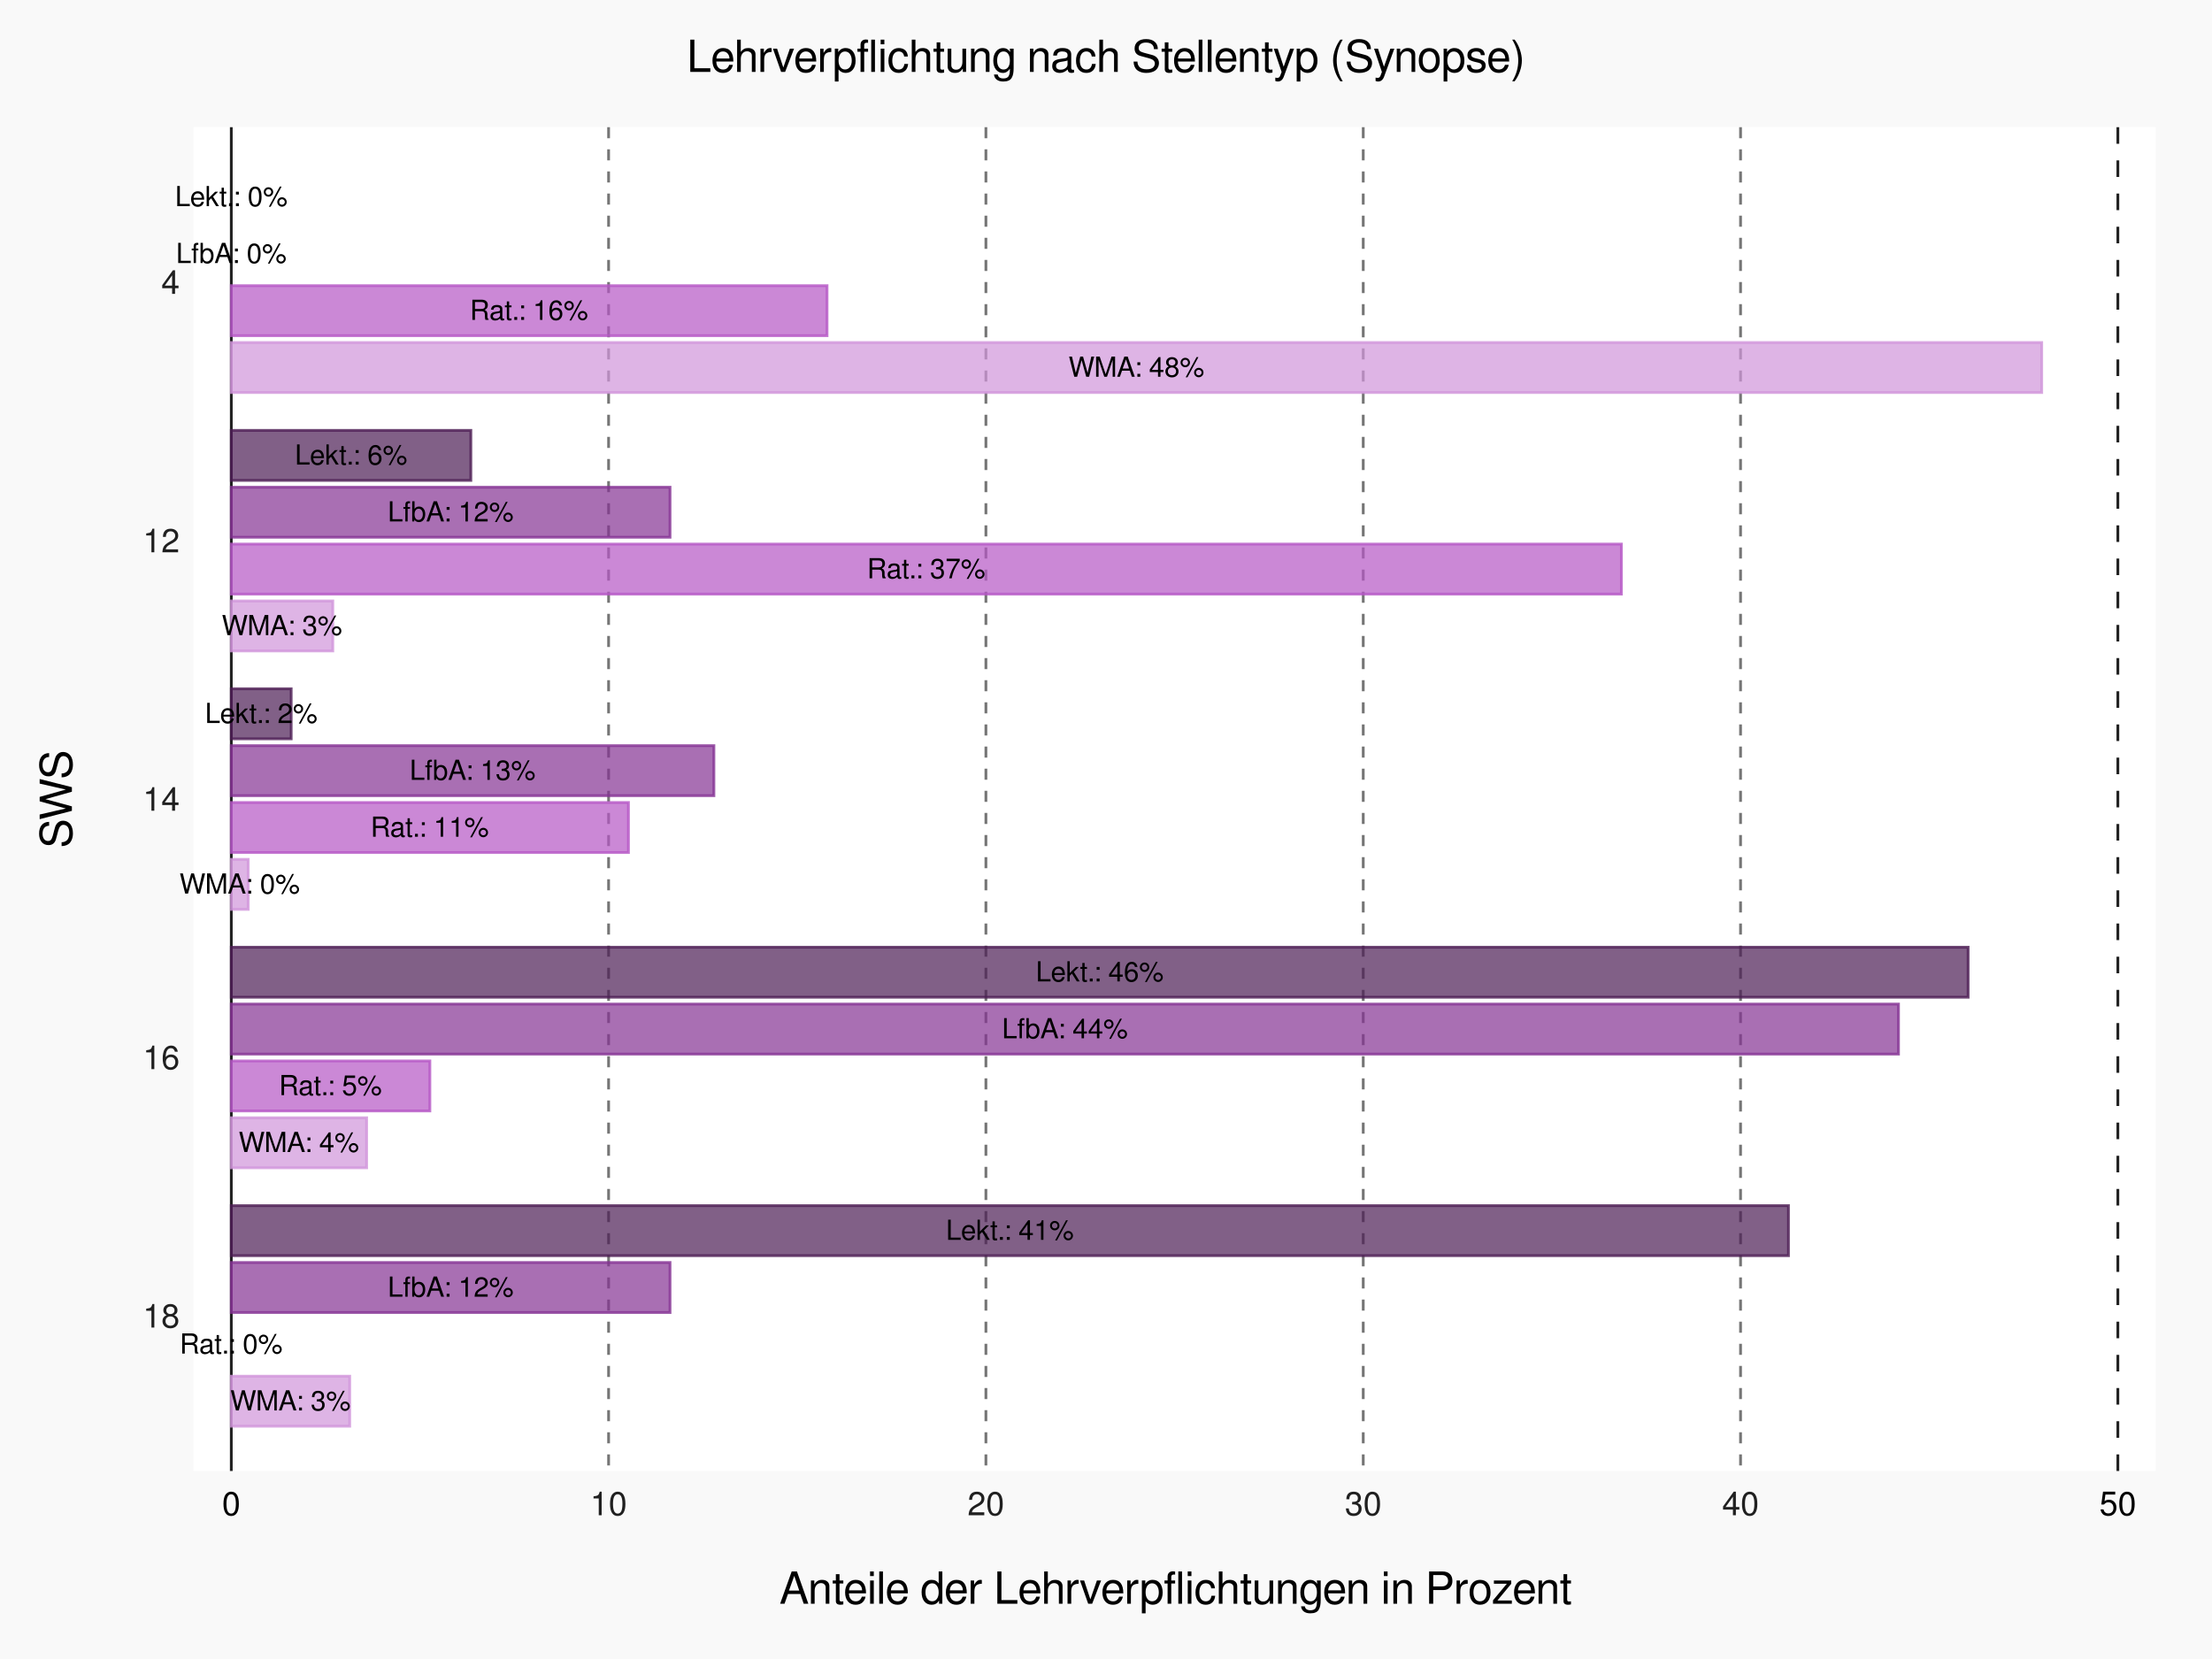
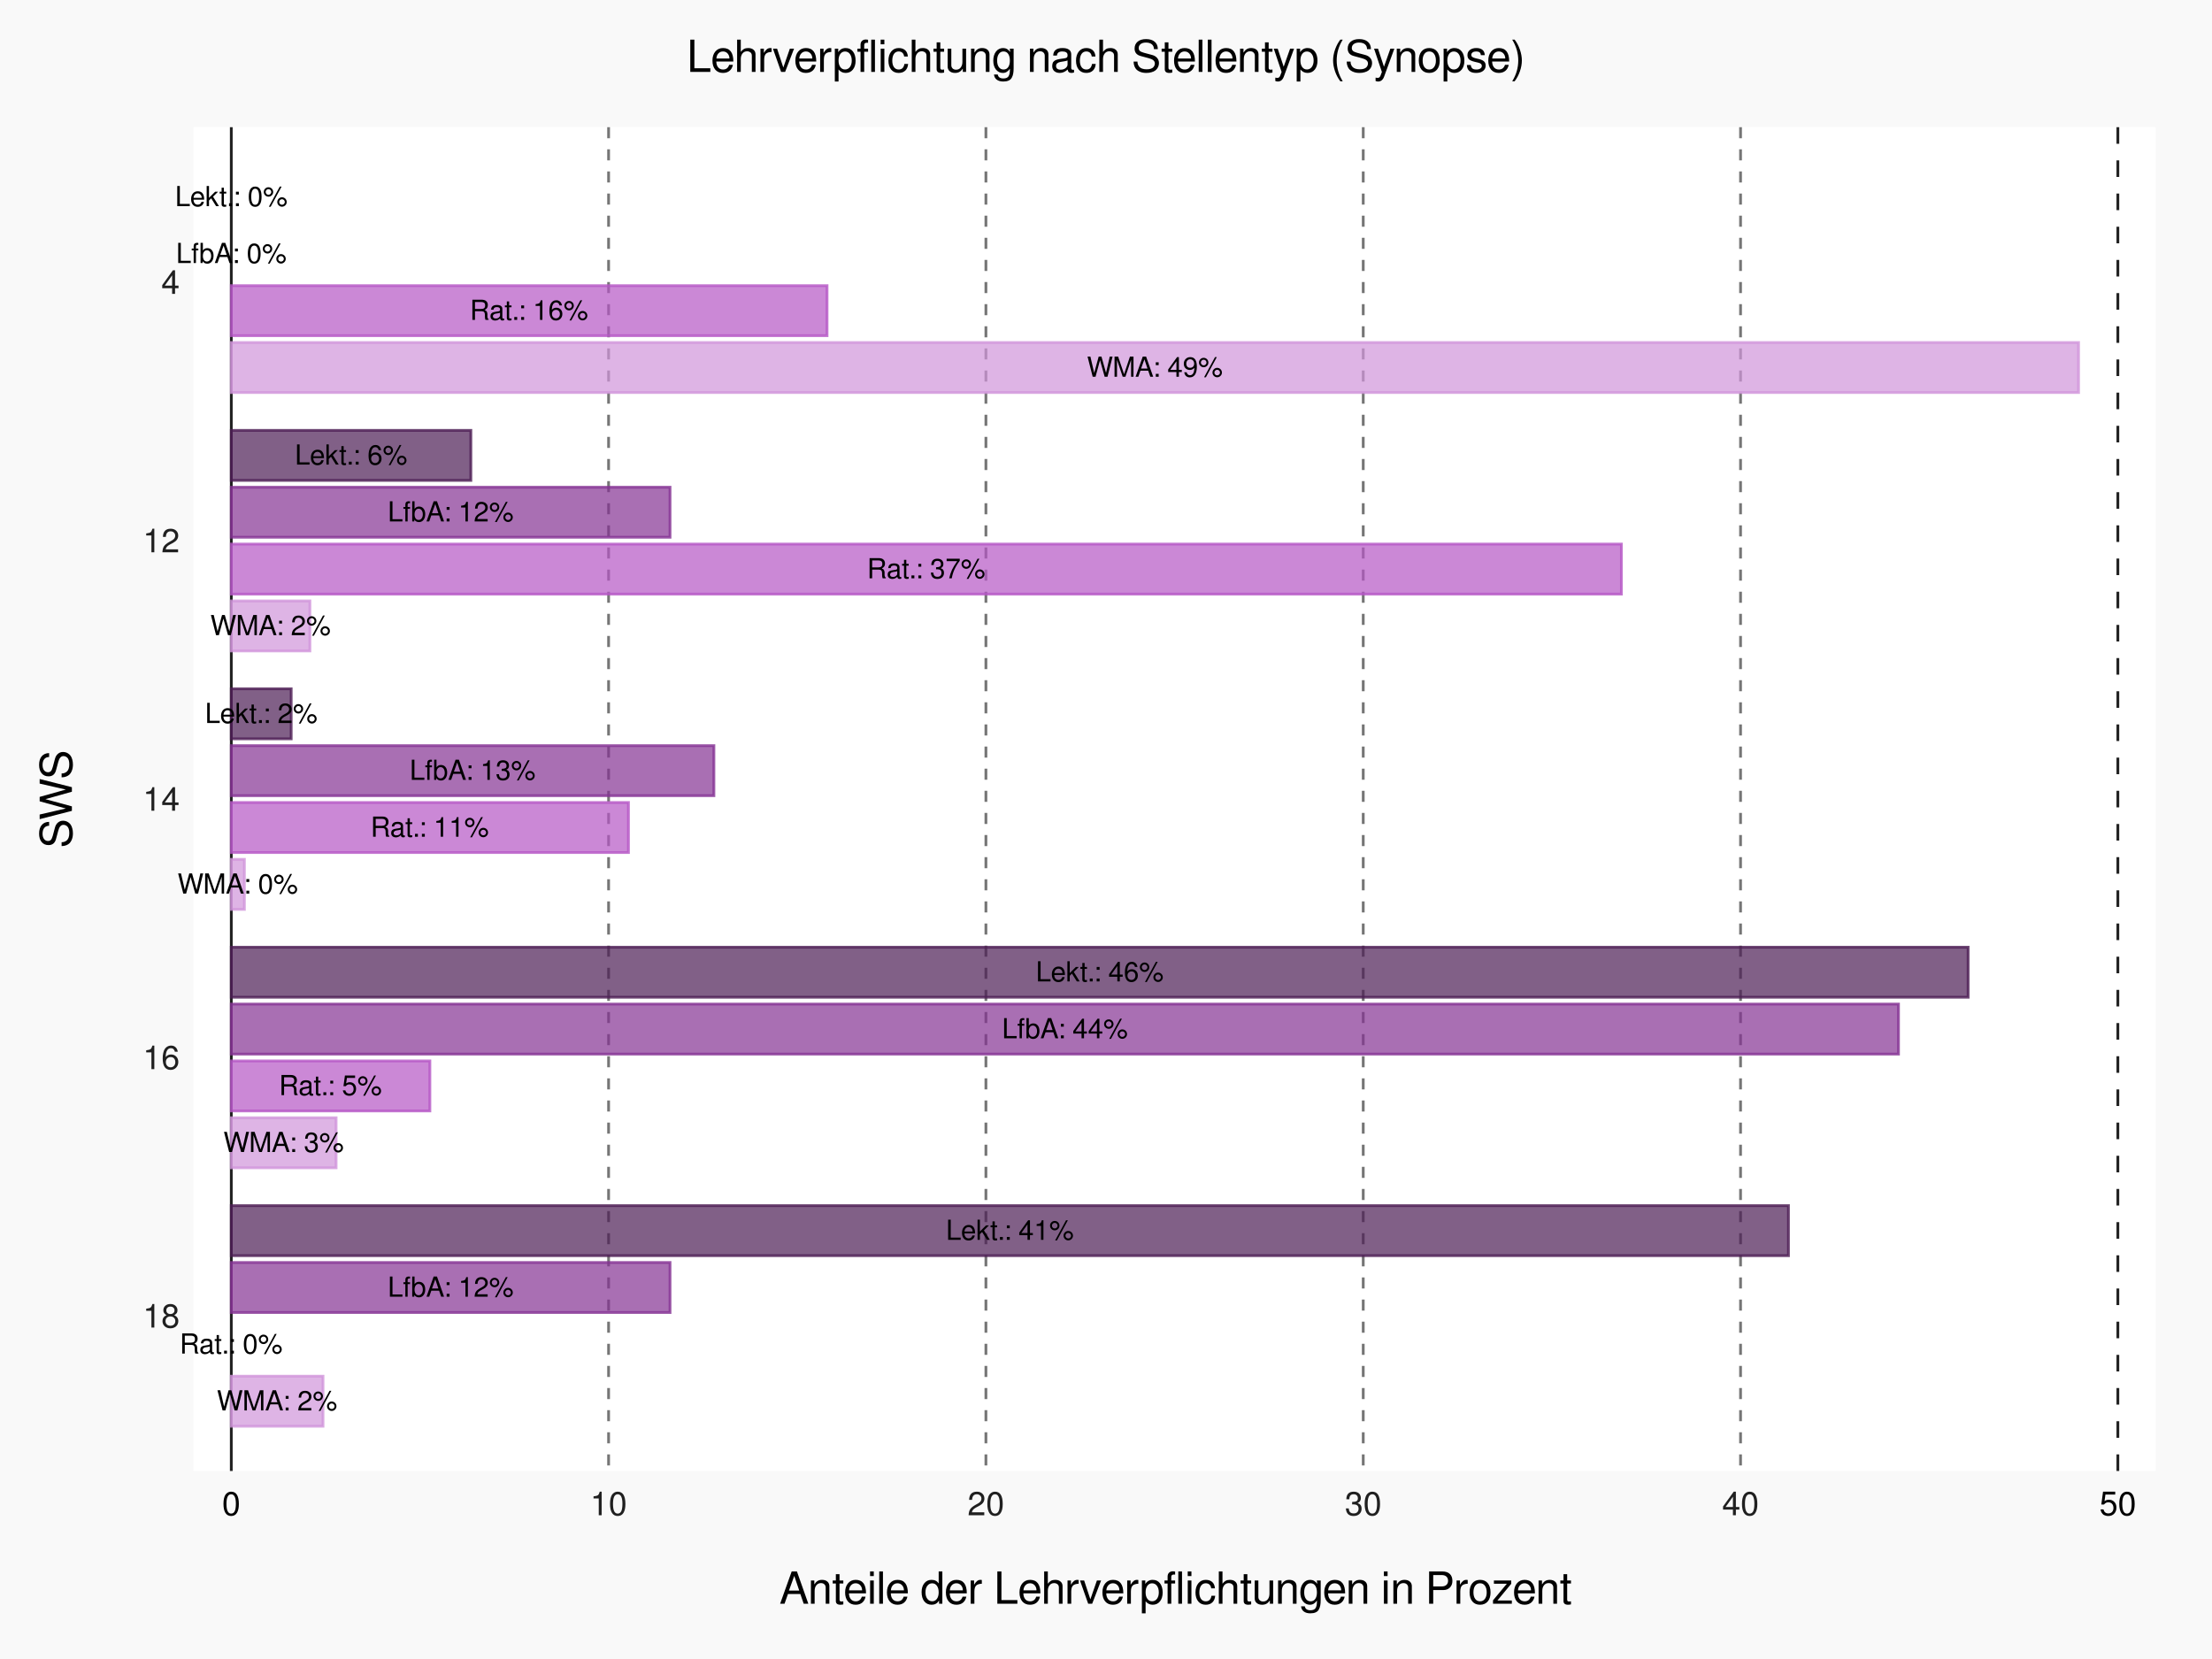
- <svg xmlns="http://www.w3.org/2000/svg" id="chart-e209e36f-c48f-412c-be80-1041a6c86d6d" class="pygal-chart" viewBox="0 0 800 600">
+ <svg xmlns="http://www.w3.org/2000/svg" id="chart-9356b119-dd8f-4197-af97-17b664d259a1" class="pygal-chart" viewBox="0 0 800 600">
  <defs>
-     <style type="text/css">#chart-e209e36f-c48f-412c-be80-1041a6c86d6d{-webkit-user-select:none;-webkit-font-smoothing:antialiased;font-family:FreeSans}#chart-e209e36f-c48f-412c-be80-1041a6c86d6d .title{font-family:FreeSans;font-size:16px}#chart-e209e36f-c48f-412c-be80-1041a6c86d6d .legends .legend text{font-family:FreeSans;font-size:14px}#chart-e209e36f-c48f-412c-be80-1041a6c86d6d .axis text{font-family:FreeSans;font-size:12px}#chart-e209e36f-c48f-412c-be80-1041a6c86d6d .axis text.major{font-family:FreeSans;font-size:12px}#chart-e209e36f-c48f-412c-be80-1041a6c86d6d .text-overlay text.value{font-family:FreeSans;font-size:10px}#chart-e209e36f-c48f-412c-be80-1041a6c86d6d .text-overlay text.label{font-family:FreeSans;font-size:12px}#chart-e209e36f-c48f-412c-be80-1041a6c86d6d .tooltip{font-family:FreeSans;font-size:14px}#chart-e209e36f-c48f-412c-be80-1041a6c86d6d text.no_data{font-family:FreeSans;font-size:64px}
- #chart-e209e36f-c48f-412c-be80-1041a6c86d6d{background-color:rgba(249,249,249,1)}#chart-e209e36f-c48f-412c-be80-1041a6c86d6d path,#chart-e209e36f-c48f-412c-be80-1041a6c86d6d line,#chart-e209e36f-c48f-412c-be80-1041a6c86d6d rect,#chart-e209e36f-c48f-412c-be80-1041a6c86d6d circle{-webkit-transition:150ms;-moz-transition:150ms;transition:150ms}#chart-e209e36f-c48f-412c-be80-1041a6c86d6d .graph &gt; .background{fill:rgba(249,249,249,1)}#chart-e209e36f-c48f-412c-be80-1041a6c86d6d .plot &gt; .background{fill:rgba(255,255,255,1)}#chart-e209e36f-c48f-412c-be80-1041a6c86d6d .graph{fill:rgba(0,0,0,.87)}#chart-e209e36f-c48f-412c-be80-1041a6c86d6d text.no_data{fill:rgba(0,0,0,1)}#chart-e209e36f-c48f-412c-be80-1041a6c86d6d .title{fill:rgba(0,0,0,1)}#chart-e209e36f-c48f-412c-be80-1041a6c86d6d .legends .legend text{fill:rgba(0,0,0,.87)}#chart-e209e36f-c48f-412c-be80-1041a6c86d6d .legends .legend:hover text{fill:rgba(0,0,0,1)}#chart-e209e36f-c48f-412c-be80-1041a6c86d6d .axis .line{stroke:rgba(0,0,0,1)}#chart-e209e36f-c48f-412c-be80-1041a6c86d6d .axis .guide.line{stroke:rgba(0,0,0,.54)}#chart-e209e36f-c48f-412c-be80-1041a6c86d6d .axis .major.line{stroke:rgba(0,0,0,.87)}#chart-e209e36f-c48f-412c-be80-1041a6c86d6d .axis text.major{fill:rgba(0,0,0,1)}#chart-e209e36f-c48f-412c-be80-1041a6c86d6d .axis.y .guides:hover .guide.line,#chart-e209e36f-c48f-412c-be80-1041a6c86d6d .line-graph .axis.x .guides:hover .guide.line,#chart-e209e36f-c48f-412c-be80-1041a6c86d6d .stackedline-graph .axis.x .guides:hover .guide.line,#chart-e209e36f-c48f-412c-be80-1041a6c86d6d .xy-graph .axis.x .guides:hover .guide.line{stroke:rgba(0,0,0,1)}#chart-e209e36f-c48f-412c-be80-1041a6c86d6d .axis .guides:hover text{fill:rgba(0,0,0,1)}#chart-e209e36f-c48f-412c-be80-1041a6c86d6d .reactive{fill-opacity:.7;stroke-opacity:.8}#chart-e209e36f-c48f-412c-be80-1041a6c86d6d .ci{stroke:rgba(0,0,0,.87)}#chart-e209e36f-c48f-412c-be80-1041a6c86d6d .reactive.active,#chart-e209e36f-c48f-412c-be80-1041a6c86d6d .active .reactive{fill-opacity:.8;stroke-opacity:.9;stroke-width:4}#chart-e209e36f-c48f-412c-be80-1041a6c86d6d .ci .reactive.active{stroke-width:1.5}#chart-e209e36f-c48f-412c-be80-1041a6c86d6d .series text{fill:rgba(0,0,0,1)}#chart-e209e36f-c48f-412c-be80-1041a6c86d6d .tooltip rect{fill:rgba(255,255,255,1);stroke:rgba(0,0,0,1);-webkit-transition:opacity 150ms;-moz-transition:opacity 150ms;transition:opacity 150ms}#chart-e209e36f-c48f-412c-be80-1041a6c86d6d .tooltip .label{fill:rgba(0,0,0,.87)}#chart-e209e36f-c48f-412c-be80-1041a6c86d6d .tooltip .label{fill:rgba(0,0,0,.87)}#chart-e209e36f-c48f-412c-be80-1041a6c86d6d .tooltip .legend{font-size:.8em;fill:rgba(0,0,0,.54)}#chart-e209e36f-c48f-412c-be80-1041a6c86d6d .tooltip .x_label{font-size:.6em;fill:rgba(0,0,0,1)}#chart-e209e36f-c48f-412c-be80-1041a6c86d6d .tooltip .xlink{font-size:.5em;text-decoration:underline}#chart-e209e36f-c48f-412c-be80-1041a6c86d6d .tooltip .value{font-size:1.5em}#chart-e209e36f-c48f-412c-be80-1041a6c86d6d .bound{font-size:.5em}#chart-e209e36f-c48f-412c-be80-1041a6c86d6d .max-value{font-size:.75em;fill:rgba(0,0,0,.54)}#chart-e209e36f-c48f-412c-be80-1041a6c86d6d .map-element{fill:rgba(255,255,255,1);stroke:rgba(0,0,0,.54) !important}#chart-e209e36f-c48f-412c-be80-1041a6c86d6d .map-element .reactive{fill-opacity:inherit;stroke-opacity:inherit}#chart-e209e36f-c48f-412c-be80-1041a6c86d6d .color-0,#chart-e209e36f-c48f-412c-be80-1041a6c86d6d .color-0 a:visited{stroke:#4c1d54;fill:#4c1d54}#chart-e209e36f-c48f-412c-be80-1041a6c86d6d .color-1,#chart-e209e36f-c48f-412c-be80-1041a6c86d6d .color-1 a:visited{stroke:#853393;fill:#853393}#chart-e209e36f-c48f-412c-be80-1041a6c86d6d .color-2,#chart-e209e36f-c48f-412c-be80-1041a6c86d6d .color-2 a:visited{stroke:#b556c5;fill:#b556c5}#chart-e209e36f-c48f-412c-be80-1041a6c86d6d .color-3,#chart-e209e36f-c48f-412c-be80-1041a6c86d6d .color-3 a:visited{stroke:#d195db;fill:#d195db}#chart-e209e36f-c48f-412c-be80-1041a6c86d6d .text-overlay .color-0 text{fill:black}#chart-e209e36f-c48f-412c-be80-1041a6c86d6d .text-overlay .color-1 text{fill:black}#chart-e209e36f-c48f-412c-be80-1041a6c86d6d .text-overlay .color-2 text{fill:black}#chart-e209e36f-c48f-412c-be80-1041a6c86d6d .text-overlay .color-3 text{fill:black}
- #chart-e209e36f-c48f-412c-be80-1041a6c86d6d text.no_data{text-anchor:middle}#chart-e209e36f-c48f-412c-be80-1041a6c86d6d .guide.line{fill:none}#chart-e209e36f-c48f-412c-be80-1041a6c86d6d .centered{text-anchor:middle}#chart-e209e36f-c48f-412c-be80-1041a6c86d6d .title{text-anchor:middle}#chart-e209e36f-c48f-412c-be80-1041a6c86d6d .legends .legend text{fill-opacity:1}#chart-e209e36f-c48f-412c-be80-1041a6c86d6d .axis.x text{text-anchor:middle}#chart-e209e36f-c48f-412c-be80-1041a6c86d6d .axis.x:not(.web) text[transform]{text-anchor:start}#chart-e209e36f-c48f-412c-be80-1041a6c86d6d .axis.x:not(.web) text[transform].backwards{text-anchor:end}#chart-e209e36f-c48f-412c-be80-1041a6c86d6d .axis.y text{text-anchor:end}#chart-e209e36f-c48f-412c-be80-1041a6c86d6d .axis.y text[transform].backwards{text-anchor:start}#chart-e209e36f-c48f-412c-be80-1041a6c86d6d .axis.y2 text{text-anchor:start}#chart-e209e36f-c48f-412c-be80-1041a6c86d6d .axis.y2 text[transform].backwards{text-anchor:end}#chart-e209e36f-c48f-412c-be80-1041a6c86d6d .axis .guide.line{stroke-dasharray:4,4}#chart-e209e36f-c48f-412c-be80-1041a6c86d6d .axis .major.guide.line{stroke-dasharray:6,6}#chart-e209e36f-c48f-412c-be80-1041a6c86d6d .horizontal .axis.y .guide.line,#chart-e209e36f-c48f-412c-be80-1041a6c86d6d .horizontal .axis.y2 .guide.line,#chart-e209e36f-c48f-412c-be80-1041a6c86d6d .vertical .axis.x .guide.line{opacity:0}#chart-e209e36f-c48f-412c-be80-1041a6c86d6d .horizontal .axis.always_show .guide.line,#chart-e209e36f-c48f-412c-be80-1041a6c86d6d .vertical .axis.always_show .guide.line{opacity:1 !important}#chart-e209e36f-c48f-412c-be80-1041a6c86d6d .axis.y .guides:hover .guide.line,#chart-e209e36f-c48f-412c-be80-1041a6c86d6d .axis.y2 .guides:hover .guide.line,#chart-e209e36f-c48f-412c-be80-1041a6c86d6d .axis.x .guides:hover .guide.line{opacity:1}#chart-e209e36f-c48f-412c-be80-1041a6c86d6d .axis .guides:hover text{opacity:1}#chart-e209e36f-c48f-412c-be80-1041a6c86d6d .nofill{fill:none}#chart-e209e36f-c48f-412c-be80-1041a6c86d6d .subtle-fill{fill-opacity:.2}#chart-e209e36f-c48f-412c-be80-1041a6c86d6d .dot{stroke-width:1px;fill-opacity:1}#chart-e209e36f-c48f-412c-be80-1041a6c86d6d .dot.active{stroke-width:5px}#chart-e209e36f-c48f-412c-be80-1041a6c86d6d .dot.negative{fill:transparent}#chart-e209e36f-c48f-412c-be80-1041a6c86d6d text,#chart-e209e36f-c48f-412c-be80-1041a6c86d6d tspan{stroke:none !important}#chart-e209e36f-c48f-412c-be80-1041a6c86d6d .series text.active{opacity:1}#chart-e209e36f-c48f-412c-be80-1041a6c86d6d .tooltip rect{fill-opacity:.95;stroke-width:.5}#chart-e209e36f-c48f-412c-be80-1041a6c86d6d .tooltip text{fill-opacity:1}#chart-e209e36f-c48f-412c-be80-1041a6c86d6d .showable{visibility:hidden}#chart-e209e36f-c48f-412c-be80-1041a6c86d6d .showable.shown{visibility:visible}#chart-e209e36f-c48f-412c-be80-1041a6c86d6d .gauge-background{fill:rgba(229,229,229,1);stroke:none}#chart-e209e36f-c48f-412c-be80-1041a6c86d6d .bg-lines{stroke:rgba(249,249,249,1);stroke-width:2px}</style>
+     <style type="text/css">#chart-9356b119-dd8f-4197-af97-17b664d259a1{-webkit-user-select:none;-webkit-font-smoothing:antialiased;font-family:FreeSans}#chart-9356b119-dd8f-4197-af97-17b664d259a1 .title{font-family:FreeSans;font-size:16px}#chart-9356b119-dd8f-4197-af97-17b664d259a1 .legends .legend text{font-family:FreeSans;font-size:14px}#chart-9356b119-dd8f-4197-af97-17b664d259a1 .axis text{font-family:FreeSans;font-size:12px}#chart-9356b119-dd8f-4197-af97-17b664d259a1 .axis text.major{font-family:FreeSans;font-size:12px}#chart-9356b119-dd8f-4197-af97-17b664d259a1 .text-overlay text.value{font-family:FreeSans;font-size:10px}#chart-9356b119-dd8f-4197-af97-17b664d259a1 .text-overlay text.label{font-family:FreeSans;font-size:12px}#chart-9356b119-dd8f-4197-af97-17b664d259a1 .tooltip{font-family:FreeSans;font-size:14px}#chart-9356b119-dd8f-4197-af97-17b664d259a1 text.no_data{font-family:FreeSans;font-size:64px}
+ #chart-9356b119-dd8f-4197-af97-17b664d259a1{background-color:rgba(249,249,249,1)}#chart-9356b119-dd8f-4197-af97-17b664d259a1 path,#chart-9356b119-dd8f-4197-af97-17b664d259a1 line,#chart-9356b119-dd8f-4197-af97-17b664d259a1 rect,#chart-9356b119-dd8f-4197-af97-17b664d259a1 circle{-webkit-transition:150ms;-moz-transition:150ms;transition:150ms}#chart-9356b119-dd8f-4197-af97-17b664d259a1 .graph &gt; .background{fill:rgba(249,249,249,1)}#chart-9356b119-dd8f-4197-af97-17b664d259a1 .plot &gt; .background{fill:rgba(255,255,255,1)}#chart-9356b119-dd8f-4197-af97-17b664d259a1 .graph{fill:rgba(0,0,0,.87)}#chart-9356b119-dd8f-4197-af97-17b664d259a1 text.no_data{fill:rgba(0,0,0,1)}#chart-9356b119-dd8f-4197-af97-17b664d259a1 .title{fill:rgba(0,0,0,1)}#chart-9356b119-dd8f-4197-af97-17b664d259a1 .legends .legend text{fill:rgba(0,0,0,.87)}#chart-9356b119-dd8f-4197-af97-17b664d259a1 .legends .legend:hover text{fill:rgba(0,0,0,1)}#chart-9356b119-dd8f-4197-af97-17b664d259a1 .axis .line{stroke:rgba(0,0,0,1)}#chart-9356b119-dd8f-4197-af97-17b664d259a1 .axis .guide.line{stroke:rgba(0,0,0,.54)}#chart-9356b119-dd8f-4197-af97-17b664d259a1 .axis .major.line{stroke:rgba(0,0,0,.87)}#chart-9356b119-dd8f-4197-af97-17b664d259a1 .axis text.major{fill:rgba(0,0,0,1)}#chart-9356b119-dd8f-4197-af97-17b664d259a1 .axis.y .guides:hover .guide.line,#chart-9356b119-dd8f-4197-af97-17b664d259a1 .line-graph .axis.x .guides:hover .guide.line,#chart-9356b119-dd8f-4197-af97-17b664d259a1 .stackedline-graph .axis.x .guides:hover .guide.line,#chart-9356b119-dd8f-4197-af97-17b664d259a1 .xy-graph .axis.x .guides:hover .guide.line{stroke:rgba(0,0,0,1)}#chart-9356b119-dd8f-4197-af97-17b664d259a1 .axis .guides:hover text{fill:rgba(0,0,0,1)}#chart-9356b119-dd8f-4197-af97-17b664d259a1 .reactive{fill-opacity:.7;stroke-opacity:.8}#chart-9356b119-dd8f-4197-af97-17b664d259a1 .ci{stroke:rgba(0,0,0,.87)}#chart-9356b119-dd8f-4197-af97-17b664d259a1 .reactive.active,#chart-9356b119-dd8f-4197-af97-17b664d259a1 .active .reactive{fill-opacity:.8;stroke-opacity:.9;stroke-width:4}#chart-9356b119-dd8f-4197-af97-17b664d259a1 .ci .reactive.active{stroke-width:1.5}#chart-9356b119-dd8f-4197-af97-17b664d259a1 .series text{fill:rgba(0,0,0,1)}#chart-9356b119-dd8f-4197-af97-17b664d259a1 .tooltip rect{fill:rgba(255,255,255,1);stroke:rgba(0,0,0,1);-webkit-transition:opacity 150ms;-moz-transition:opacity 150ms;transition:opacity 150ms}#chart-9356b119-dd8f-4197-af97-17b664d259a1 .tooltip .label{fill:rgba(0,0,0,.87)}#chart-9356b119-dd8f-4197-af97-17b664d259a1 .tooltip .label{fill:rgba(0,0,0,.87)}#chart-9356b119-dd8f-4197-af97-17b664d259a1 .tooltip .legend{font-size:.8em;fill:rgba(0,0,0,.54)}#chart-9356b119-dd8f-4197-af97-17b664d259a1 .tooltip .x_label{font-size:.6em;fill:rgba(0,0,0,1)}#chart-9356b119-dd8f-4197-af97-17b664d259a1 .tooltip .xlink{font-size:.5em;text-decoration:underline}#chart-9356b119-dd8f-4197-af97-17b664d259a1 .tooltip .value{font-size:1.5em}#chart-9356b119-dd8f-4197-af97-17b664d259a1 .bound{font-size:.5em}#chart-9356b119-dd8f-4197-af97-17b664d259a1 .max-value{font-size:.75em;fill:rgba(0,0,0,.54)}#chart-9356b119-dd8f-4197-af97-17b664d259a1 .map-element{fill:rgba(255,255,255,1);stroke:rgba(0,0,0,.54) !important}#chart-9356b119-dd8f-4197-af97-17b664d259a1 .map-element .reactive{fill-opacity:inherit;stroke-opacity:inherit}#chart-9356b119-dd8f-4197-af97-17b664d259a1 .color-0,#chart-9356b119-dd8f-4197-af97-17b664d259a1 .color-0 a:visited{stroke:#4c1d54;fill:#4c1d54}#chart-9356b119-dd8f-4197-af97-17b664d259a1 .color-1,#chart-9356b119-dd8f-4197-af97-17b664d259a1 .color-1 a:visited{stroke:#853393;fill:#853393}#chart-9356b119-dd8f-4197-af97-17b664d259a1 .color-2,#chart-9356b119-dd8f-4197-af97-17b664d259a1 .color-2 a:visited{stroke:#b556c5;fill:#b556c5}#chart-9356b119-dd8f-4197-af97-17b664d259a1 .color-3,#chart-9356b119-dd8f-4197-af97-17b664d259a1 .color-3 a:visited{stroke:#d195db;fill:#d195db}#chart-9356b119-dd8f-4197-af97-17b664d259a1 .text-overlay .color-0 text{fill:black}#chart-9356b119-dd8f-4197-af97-17b664d259a1 .text-overlay .color-1 text{fill:black}#chart-9356b119-dd8f-4197-af97-17b664d259a1 .text-overlay .color-2 text{fill:black}#chart-9356b119-dd8f-4197-af97-17b664d259a1 .text-overlay .color-3 text{fill:black}
+ #chart-9356b119-dd8f-4197-af97-17b664d259a1 text.no_data{text-anchor:middle}#chart-9356b119-dd8f-4197-af97-17b664d259a1 .guide.line{fill:none}#chart-9356b119-dd8f-4197-af97-17b664d259a1 .centered{text-anchor:middle}#chart-9356b119-dd8f-4197-af97-17b664d259a1 .title{text-anchor:middle}#chart-9356b119-dd8f-4197-af97-17b664d259a1 .legends .legend text{fill-opacity:1}#chart-9356b119-dd8f-4197-af97-17b664d259a1 .axis.x text{text-anchor:middle}#chart-9356b119-dd8f-4197-af97-17b664d259a1 .axis.x:not(.web) text[transform]{text-anchor:start}#chart-9356b119-dd8f-4197-af97-17b664d259a1 .axis.x:not(.web) text[transform].backwards{text-anchor:end}#chart-9356b119-dd8f-4197-af97-17b664d259a1 .axis.y text{text-anchor:end}#chart-9356b119-dd8f-4197-af97-17b664d259a1 .axis.y text[transform].backwards{text-anchor:start}#chart-9356b119-dd8f-4197-af97-17b664d259a1 .axis.y2 text{text-anchor:start}#chart-9356b119-dd8f-4197-af97-17b664d259a1 .axis.y2 text[transform].backwards{text-anchor:end}#chart-9356b119-dd8f-4197-af97-17b664d259a1 .axis .guide.line{stroke-dasharray:4,4}#chart-9356b119-dd8f-4197-af97-17b664d259a1 .axis .major.guide.line{stroke-dasharray:6,6}#chart-9356b119-dd8f-4197-af97-17b664d259a1 .horizontal .axis.y .guide.line,#chart-9356b119-dd8f-4197-af97-17b664d259a1 .horizontal .axis.y2 .guide.line,#chart-9356b119-dd8f-4197-af97-17b664d259a1 .vertical .axis.x .guide.line{opacity:0}#chart-9356b119-dd8f-4197-af97-17b664d259a1 .horizontal .axis.always_show .guide.line,#chart-9356b119-dd8f-4197-af97-17b664d259a1 .vertical .axis.always_show .guide.line{opacity:1 !important}#chart-9356b119-dd8f-4197-af97-17b664d259a1 .axis.y .guides:hover .guide.line,#chart-9356b119-dd8f-4197-af97-17b664d259a1 .axis.y2 .guides:hover .guide.line,#chart-9356b119-dd8f-4197-af97-17b664d259a1 .axis.x .guides:hover .guide.line{opacity:1}#chart-9356b119-dd8f-4197-af97-17b664d259a1 .axis .guides:hover text{opacity:1}#chart-9356b119-dd8f-4197-af97-17b664d259a1 .nofill{fill:none}#chart-9356b119-dd8f-4197-af97-17b664d259a1 .subtle-fill{fill-opacity:.2}#chart-9356b119-dd8f-4197-af97-17b664d259a1 .dot{stroke-width:1px;fill-opacity:1}#chart-9356b119-dd8f-4197-af97-17b664d259a1 .dot.active{stroke-width:5px}#chart-9356b119-dd8f-4197-af97-17b664d259a1 .dot.negative{fill:transparent}#chart-9356b119-dd8f-4197-af97-17b664d259a1 text,#chart-9356b119-dd8f-4197-af97-17b664d259a1 tspan{stroke:none !important}#chart-9356b119-dd8f-4197-af97-17b664d259a1 .series text.active{opacity:1}#chart-9356b119-dd8f-4197-af97-17b664d259a1 .tooltip rect{fill-opacity:.95;stroke-width:.5}#chart-9356b119-dd8f-4197-af97-17b664d259a1 .tooltip text{fill-opacity:1}#chart-9356b119-dd8f-4197-af97-17b664d259a1 .showable{visibility:hidden}#chart-9356b119-dd8f-4197-af97-17b664d259a1 .showable.shown{visibility:visible}#chart-9356b119-dd8f-4197-af97-17b664d259a1 .gauge-background{fill:rgba(229,229,229,1);stroke:none}#chart-9356b119-dd8f-4197-af97-17b664d259a1 .bg-lines{stroke:rgba(249,249,249,1);stroke-width:2px}</style>
  </defs>
  <g class="graph horizontalbar-graph horizontal">
    <rect x="0" y="0" width="800" height="600" class="background" />
    <g transform="translate(70, 46)" class="plot">
      <rect x="0" y="0" width="709.6" height="486" class="background" />
      <g class="axis y">
        <g class="guides">
          <text x="-5" y="434.123" class="">18</text>
        </g>
        <g class="guides">
          <text x="-5" y="340.662" class="">16</text>
        </g>
        <g class="guides">
          <text x="-5" y="247.2" class="">14</text>
        </g>
        <g class="guides">
          <text x="-5" y="153.738" class="">12</text>
        </g>
        <g class="guides">
          <text x="-5" y="60.277" class="">4</text>
        </g>
      </g>
      <g class="axis x always_show">
        <g class="guides">
          <path d="M13.646 0 v486" class="axis major line" />
          <text x="13.646" y="502.0" class="major">0</text>
        </g>
        <g class="guides">
          <path d="M150.108 0 v486" class="guide line" />
          <text x="150.108" y="502.0" class="">10</text>
        </g>
        <g class="guides">
          <path d="M286.569 0 v486" class="guide line" />
          <text x="286.569" y="502.0" class="">20</text>
        </g>
        <g class="guides">
          <path d="M423.031 0 v486" class="guide line" />
          <text x="423.031" y="502.0" class="">30</text>
        </g>
        <g class="guides">
          <path d="M559.492 0 v486" class="guide line" />
          <text x="559.492" y="502.0" class="">40</text>
        </g>
        <g class="guides">
          <path d="M695.954 0 v486" class="major guide line" />
          <text x="695.954" y="502.0" class="major">50</text>
        </g>
      </g>
      <g class="series serie-3 color-3">
        <g class="bars">
          <g class="bar">
-             <rect x="13.646" y="451.718" rx="0" ry="0" width="42.835" height="18.094" class="rect reactive tooltip-trigger" />
+             <rect x="13.646" y="451.718" rx="0" ry="0" width="33.168" height="18.094" class="rect reactive tooltip-trigger" />
          </g>
          <g class="bar">
-             <rect x="13.646" y="358.257" rx="0" ry="0" width="48.955" height="18.094" class="rect reactive tooltip-trigger" />
+             <rect x="13.646" y="358.257" rx="0" ry="0" width="37.906" height="18.094" class="rect reactive tooltip-trigger" />
          </g>
          <g class="bar">
-             <rect x="13.646" y="264.795" rx="0" ry="0" width="6.119" height="18.094" class="rect reactive tooltip-trigger" />
+             <rect x="13.646" y="264.795" rx="0" ry="0" width="4.738" height="18.094" class="rect reactive tooltip-trigger" />
          </g>
          <g class="bar">
-             <rect x="13.646" y="171.334" rx="0" ry="0" width="36.716" height="18.094" class="rect reactive tooltip-trigger" />
+             <rect x="13.646" y="171.334" rx="0" ry="0" width="28.429" height="18.094" class="rect reactive tooltip-trigger" />
          </g>
          <g class="bar">
-             <rect x="13.646" y="77.872" rx="0" ry="0" width="654.771" height="18.094" class="rect reactive tooltip-trigger" />
+             <rect x="13.646" y="77.872" rx="0" ry="0" width="668.093" height="18.094" class="rect reactive tooltip-trigger" />
          </g>
        </g>
      </g>
      <g class="series serie-2 color-2">
        <g class="bars">
          <g class="bar">
            <rect x="13.646" y="431.157" rx="0" ry="0" height="18.094" class="rect reactive tooltip-trigger" />
          </g>
          <g class="bar">
            <rect x="13.646" y="337.695" rx="0" ry="0" width="71.822" height="18.094" class="rect reactive tooltip-trigger" />
          </g>
          <g class="bar">
            <rect x="13.646" y="244.234" rx="0" ry="0" width="143.644" height="18.094" class="rect reactive tooltip-trigger" />
          </g>
          <g class="bar">
            <rect x="13.646" y="150.772" rx="0" ry="0" width="502.753" height="18.094" class="rect reactive tooltip-trigger" />
          </g>
          <g class="bar">
            <rect x="13.646" y="57.311" rx="0" ry="0" width="215.466" height="18.094" class="rect reactive tooltip-trigger" />
          </g>
        </g>
      </g>
      <g class="series serie-1 color-1">
        <g class="bars">
          <g class="bar">
            <rect x="13.646" y="410.595" rx="0" ry="0" width="158.676" height="18.094" class="rect reactive tooltip-trigger" />
          </g>
          <g class="bar">
            <rect x="13.646" y="317.134" rx="0" ry="0" width="602.97" height="18.094" class="rect reactive tooltip-trigger" />
          </g>
          <g class="bar">
            <rect x="13.646" y="223.672" rx="0" ry="0" width="174.544" height="18.094" class="rect reactive tooltip-trigger" />
          </g>
          <g class="bar">
            <rect x="13.646" y="130.211" rx="0" ry="0" width="158.676" height="18.094" class="rect reactive tooltip-trigger" />
          </g>
          <g class="bar">
            <rect x="13.646" y="36.749" rx="0" ry="0" height="18.094" class="rect reactive tooltip-trigger" />
          </g>
        </g>
      </g>
      <g class="series serie-0 color-0">
        <g class="bars">
          <g class="bar">
            <rect x="13.646" y="390.034" rx="0" ry="0" width="563.175" height="18.094" class="rect reactive tooltip-trigger" />
          </g>
          <g class="bar">
            <rect x="13.646" y="296.572" rx="0" ry="0" width="628.156" height="18.094" class="rect reactive tooltip-trigger" />
          </g>
          <g class="bar">
            <rect x="13.646" y="203.111" rx="0" ry="0" width="21.661" height="18.094" class="rect reactive tooltip-trigger" />
          </g>
          <g class="bar">
            <rect x="13.646" y="109.649" rx="0" ry="0" width="86.642" height="18.094" class="rect reactive tooltip-trigger" />
          </g>
          <g class="bar">
            <rect x="13.646" y="16.188" rx="0" ry="0" height="18.094" class="rect reactive tooltip-trigger" />
          </g>
        </g>
      </g>
    </g>
    <g class="titles">
      <text x="400.0" y="26" class="title plot_title">Lehrverpflichtung nach Stellentyp (Synopse)</text>
      <text x="425.2" y="580" class="title">Anteile der Lehrverpflichtungen in Prozent</text>
      <text x="0" y="315.0" class="title" transform="rotate(-90 0 289)">SWS</text>
    </g>
    <g transform="translate(70, 46)" class="plot overlay">
      <g class="series serie-3 color-3" />
      <g class="series serie-2 color-2" />
      <g class="series serie-1 color-1" />
      <g class="series serie-0 color-0" />
    </g>
    <g transform="translate(70, 46)" class="plot text-overlay">
      <g class="series serie-3 color-3">
-         <text text-anchor="middle" x="35.064" y="464.099" class="value">WMA: 3%</text>
-         <text text-anchor="middle" x="38.124" y="370.637" class="value">WMA: 4%</text>
-         <text text-anchor="middle" x="16.706" y="277.176" class="value">WMA: 0%</text>
-         <text text-anchor="middle" x="32.004" y="183.714" class="value">WMA: 3%</text>
-         <text text-anchor="middle" x="341.031" y="90.253" class="value">WMA: 48%</text>
+         <text text-anchor="middle" x="30.23" y="464.099" class="value">WMA: 2%</text>
+         <text text-anchor="middle" x="32.599" y="370.637" class="value">WMA: 3%</text>
+         <text text-anchor="middle" x="16.015" y="277.176" class="value">WMA: 0%</text>
+         <text text-anchor="middle" x="27.861" y="183.714" class="value">WMA: 2%</text>
+         <text text-anchor="middle" x="347.693" y="90.253" class="value">WMA: 49%</text>
      </g>
      <g class="series serie-2 color-2">
        <text text-anchor="middle" x="13.646" y="443.537" class="value">Rat.: 0%</text>
        <text text-anchor="middle" x="49.557" y="350.076" class="value">Rat.: 5%</text>
        <text text-anchor="middle" x="85.468" y="256.614" class="value">Rat.: 11%</text>
        <text text-anchor="middle" x="265.023" y="163.153" class="value">Rat.: 37%</text>
        <text text-anchor="middle" x="121.379" y="69.691" class="value">Rat.: 16%</text>
      </g>
      <g class="series serie-1 color-1">
        <text text-anchor="middle" x="92.984" y="422.976" class="value">LfbA: 12%</text>
        <text text-anchor="middle" x="315.131" y="329.514" class="value">LfbA: 44%</text>
        <text text-anchor="middle" x="100.918" y="236.053" class="value">LfbA: 13%</text>
        <text text-anchor="middle" x="92.984" y="142.591" class="value">LfbA: 12%</text>
        <text text-anchor="middle" x="13.646" y="49.129" class="value">LfbA: 0%</text>
      </g>
      <g class="series serie-0 color-0">
        <text text-anchor="middle" x="295.233" y="402.414" class="value">Lekt.: 41%</text>
        <text text-anchor="middle" x="327.724" y="308.953" class="value">Lekt.: 46%</text>
        <text text-anchor="middle" x="24.476" y="215.491" class="value">Lekt.: 2%</text>
        <text text-anchor="middle" x="56.967" y="122.029" class="value">Lekt.: 6%</text>
        <text text-anchor="middle" x="13.646" y="28.568" class="value">Lekt.: 0%</text>
      </g>
    </g>
    <g transform="translate(70, 46)" class="plot tooltip-overlay">
      <g transform="translate(0 0)" style="opacity: 0" class="tooltip">
        <rect rx="0" ry="0" width="0" height="0" class="tooltip-box" />
        <g class="text" />
      </g>
    </g>
  </g>
</svg>
